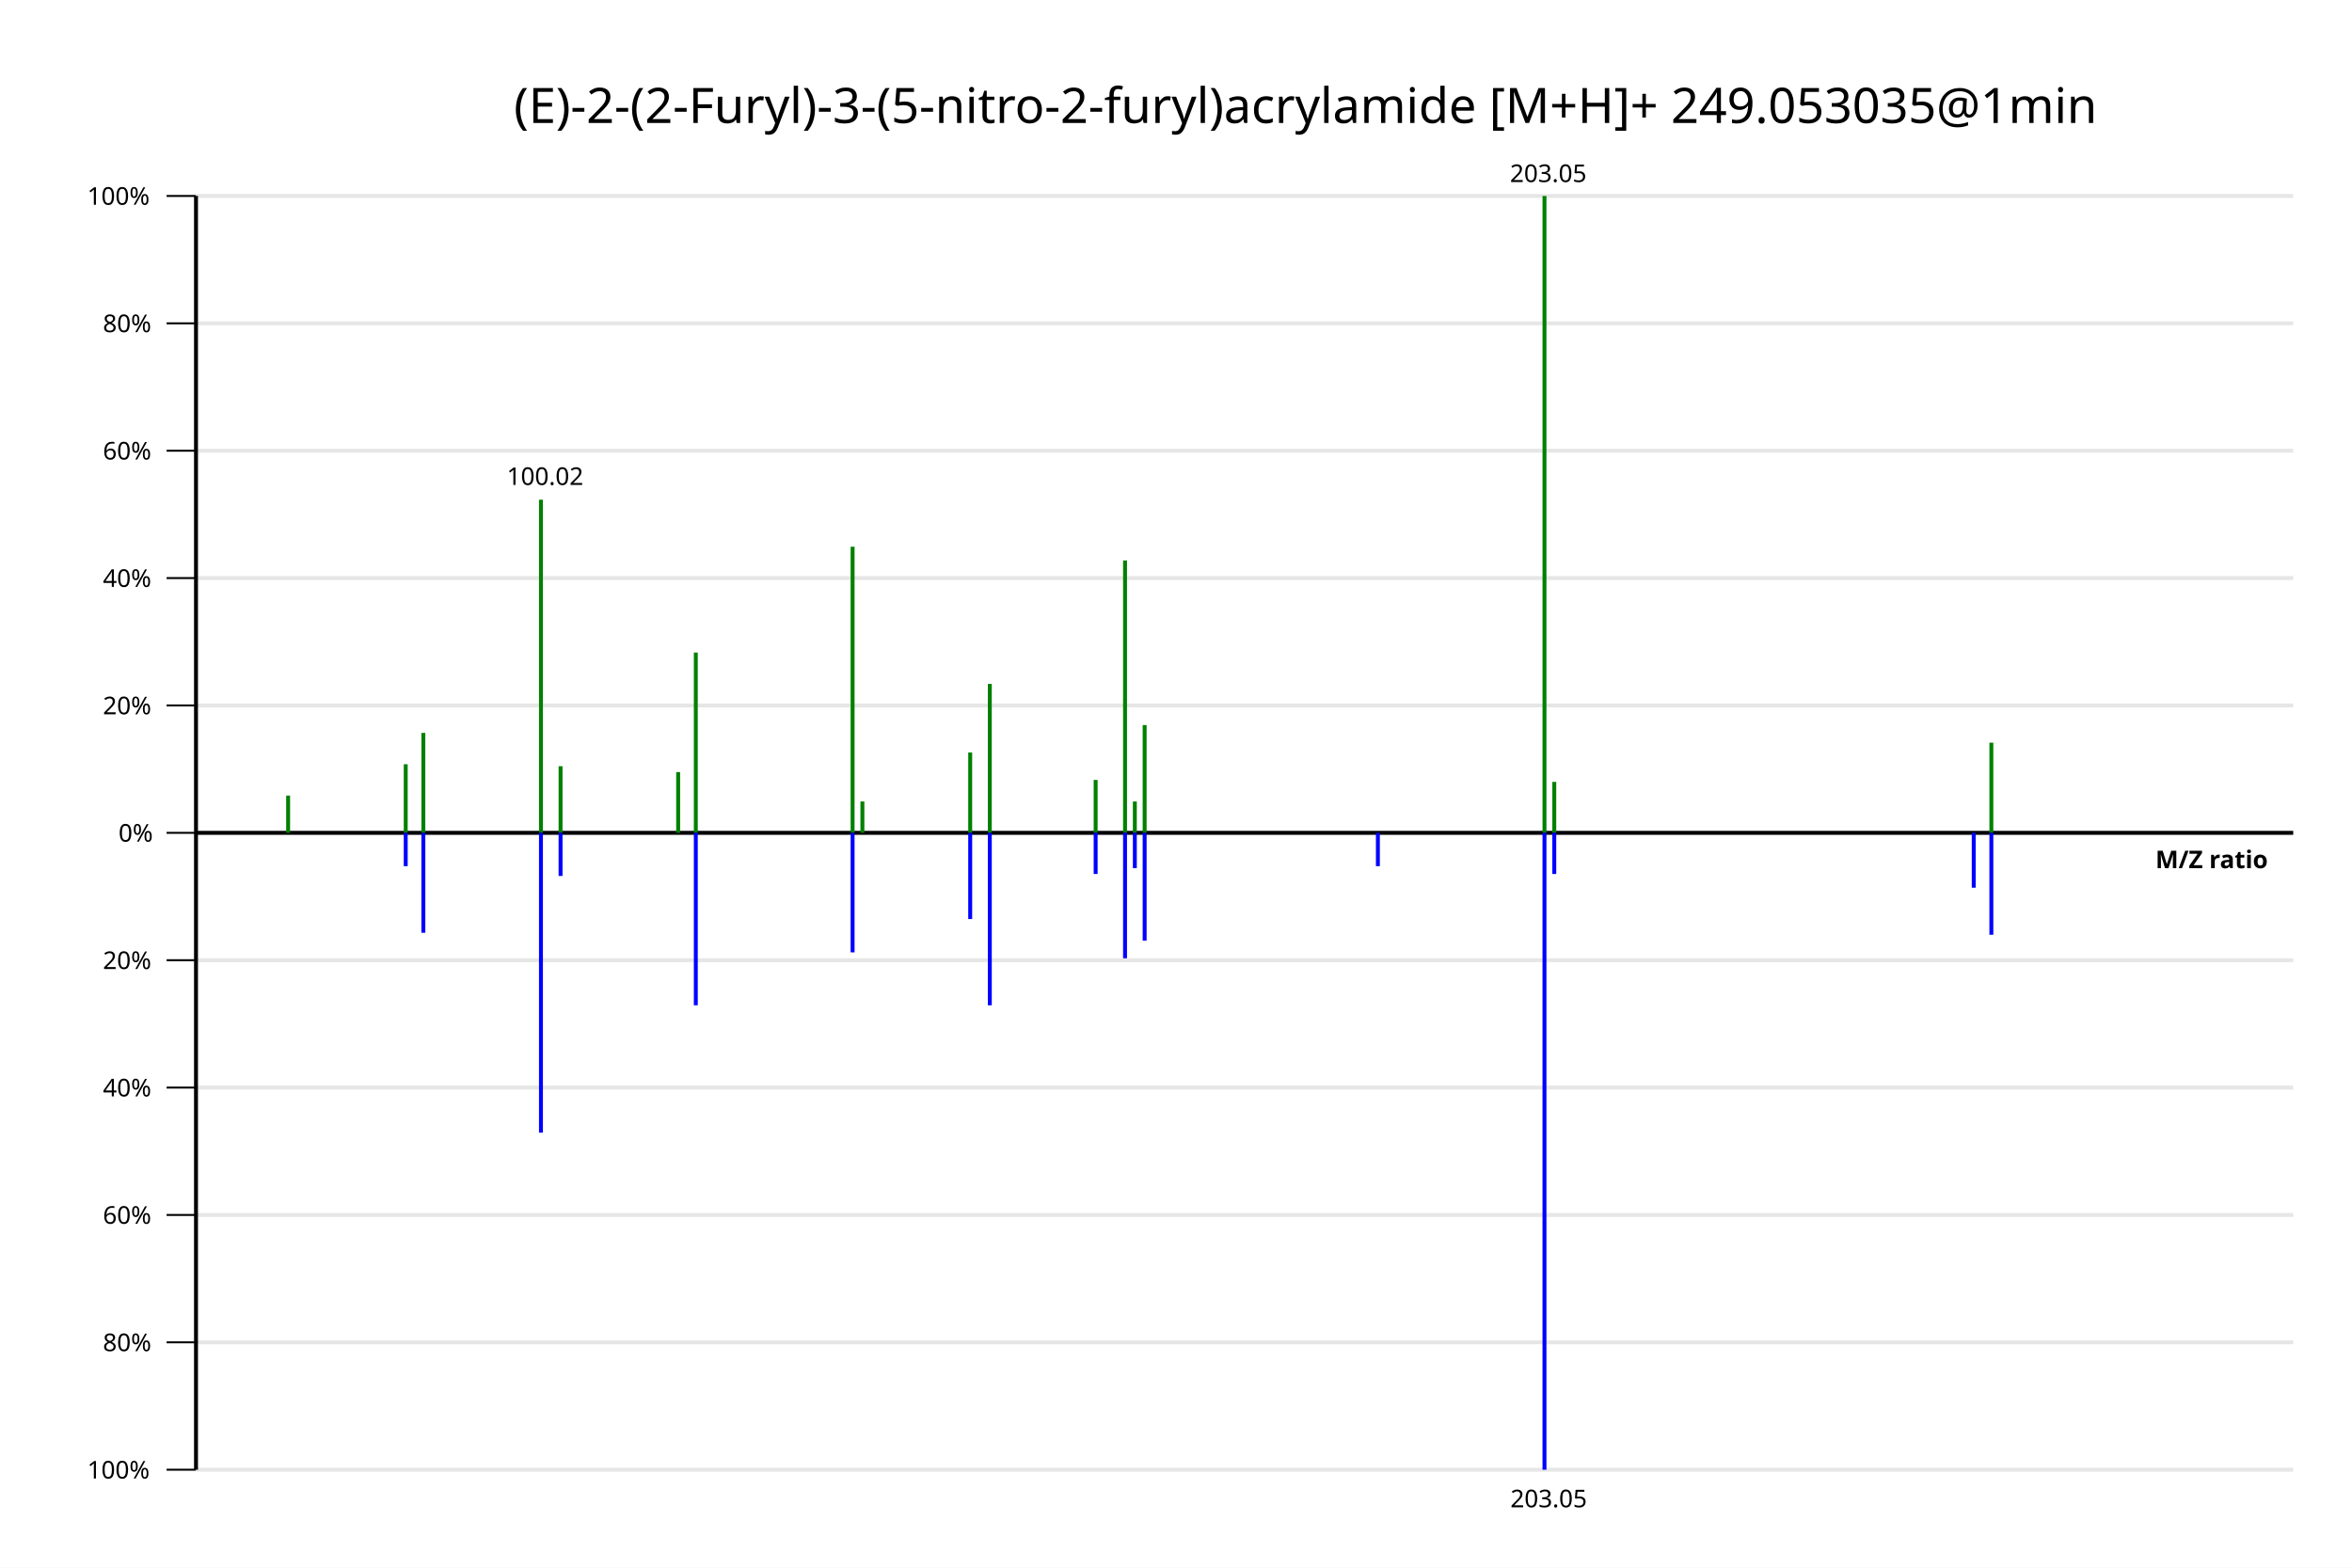
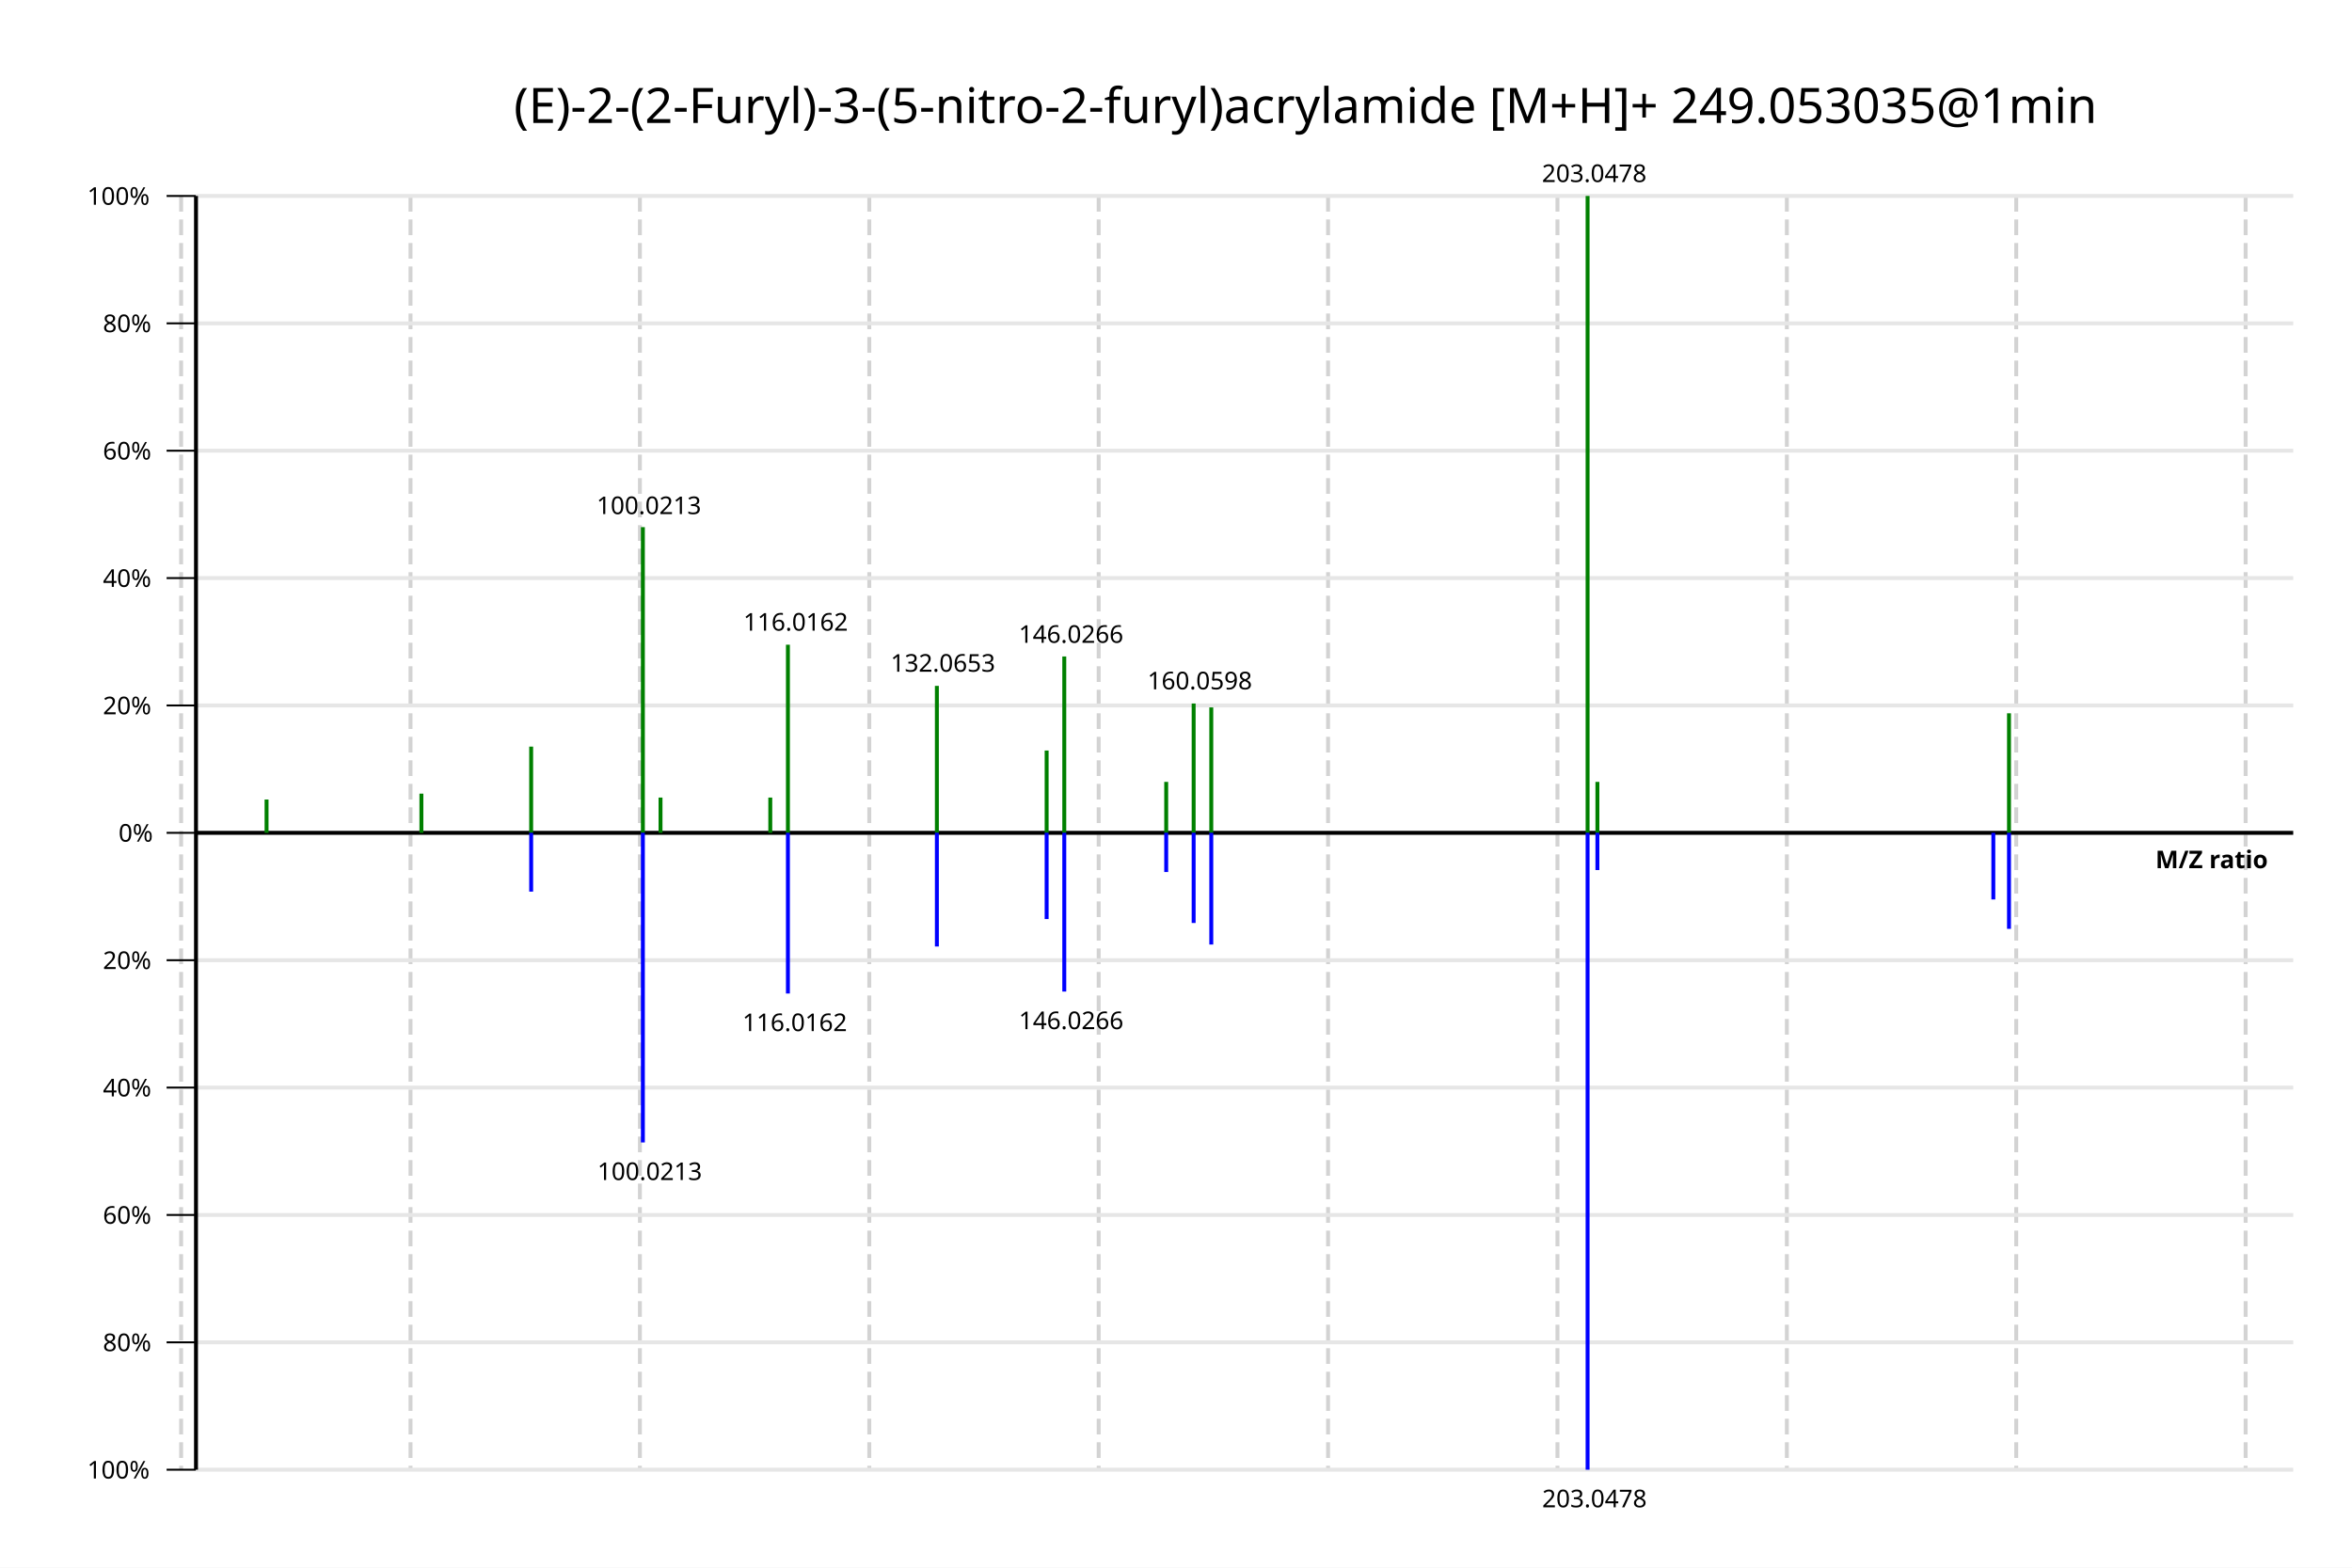
<svg xmlns="http://www.w3.org/2000/svg" preserveAspectRatio="xMaxYMax" width="1200" height="800" viewBox="0 0 1200 800">
  <rect x="0" y="0" width="1200" height="800" style="fill: #FFFFFF" />
+   <line x1="92.413" x2="92.413" y1="100" y2="750" style="stroke: #D3D3D3; stroke-width: 2; stroke-dash: dash;" stroke-dasharray="8 4" />
+   <line x1="209.448" x2="209.448" y1="100" y2="750" style="stroke: #D3D3D3; stroke-width: 2; stroke-dash: dash;" stroke-dasharray="8 4" />
+   <line x1="326.483" x2="326.483" y1="100" y2="750" style="stroke: #D3D3D3; stroke-width: 2; stroke-dash: dash;" stroke-dasharray="8 4" />
+   <line x1="443.517" x2="443.517" y1="100" y2="750" style="stroke: #D3D3D3; stroke-width: 2; stroke-dash: dash;" stroke-dasharray="8 4" />
+   <line x1="560.552" x2="560.552" y1="100" y2="750" style="stroke: #D3D3D3; stroke-width: 2; stroke-dash: dash;" stroke-dasharray="8 4" />
+   <line x1="677.587" x2="677.587" y1="100" y2="750" style="stroke: #D3D3D3; stroke-width: 2; stroke-dash: dash;" stroke-dasharray="8 4" />
+   <line x1="794.622" x2="794.622" y1="100" y2="750" style="stroke: #D3D3D3; stroke-width: 2; stroke-dash: dash;" stroke-dasharray="8 4" />
+   <line x1="911.657" x2="911.657" y1="100" y2="750" style="stroke: #D3D3D3; stroke-width: 2; stroke-dash: dash;" stroke-dasharray="8 4" />
+   <line x1="1028.692" x2="1028.692" y1="100" y2="750" style="stroke: #D3D3D3; stroke-width: 2; stroke-dash: dash;" stroke-dasharray="8 4" />
+   <line x1="1145.727" x2="1145.727" y1="100" y2="750" style="stroke: #D3D3D3; stroke-width: 2; stroke-dash: dash;" stroke-dasharray="8 4" />
+   <line x1="1262.761" x2="1262.761" y1="100" y2="750" style="stroke: #D3D3D3; stroke-width: 2; stroke-dash: dash;" stroke-dasharray="8 4" />
  <line x1="100" x2="85" y1="425" y2="425" style="stroke: #000000; stroke-width: 1; stroke-dash: solid;" />
  <line x1="100" x2="1170" y1="425" y2="425" style="stroke: #E6E6E6; stroke-width: 2; stroke-dash: solid;" />
  <text x="60.488" y="429.495" style="font-style: normal;font-size: 12.5px;font-family: Microsoft YaHei;color: black;fill: #000000;">0%</text>
  <line x1="100" x2="85" y1="360" y2="360" style="stroke: #000000; stroke-width: 1; stroke-dash: solid;" />
  <line x1="100" x2="1170" y1="360" y2="360" style="stroke: #E6E6E6; stroke-width: 2; stroke-dash: solid;" />
  <text x="52.502" y="364.495" style="font-style: normal;font-size: 12.5px;font-family: Microsoft YaHei;color: black;fill: #000000;">20%</text>
  <line x1="100" x2="85" y1="490" y2="490" style="stroke: #000000; stroke-width: 1; stroke-dash: solid;" />
  <line x1="100" x2="1170" y1="490" y2="490" style="stroke: #E6E6E6; stroke-width: 2; stroke-dash: solid;" />
  <text x="52.502" y="494.495" style="font-style: normal;font-size: 12.5px;font-family: Microsoft YaHei;color: black;fill: #000000;">20%</text>
  <line x1="100" x2="85" y1="295" y2="295" style="stroke: #000000; stroke-width: 1; stroke-dash: solid;" />
  <line x1="100" x2="1170" y1="295" y2="295" style="stroke: #E6E6E6; stroke-width: 2; stroke-dash: solid;" />
  <text x="52.502" y="299.495" style="font-style: normal;font-size: 12.5px;font-family: Microsoft YaHei;color: black;fill: #000000;">40%</text>
  <line x1="100" x2="85" y1="555" y2="555" style="stroke: #000000; stroke-width: 1; stroke-dash: solid;" />
  <line x1="100" x2="1170" y1="555" y2="555" style="stroke: #E6E6E6; stroke-width: 2; stroke-dash: solid;" />
  <text x="52.502" y="559.495" style="font-style: normal;font-size: 12.5px;font-family: Microsoft YaHei;color: black;fill: #000000;">40%</text>
  <line x1="100" x2="85" y1="230" y2="230" style="stroke: #000000; stroke-width: 1; stroke-dash: solid;" />
  <line x1="100" x2="1170" y1="230" y2="230" style="stroke: #E6E6E6; stroke-width: 2; stroke-dash: solid;" />
  <text x="52.502" y="234.495" style="font-style: normal;font-size: 12.5px;font-family: Microsoft YaHei;color: black;fill: #000000;">60%</text>
  <line x1="100" x2="85" y1="620" y2="620" style="stroke: #000000; stroke-width: 1; stroke-dash: solid;" />
  <line x1="100" x2="1170" y1="620" y2="620" style="stroke: #E6E6E6; stroke-width: 2; stroke-dash: solid;" />
  <text x="52.502" y="624.495" style="font-style: normal;font-size: 12.5px;font-family: Microsoft YaHei;color: black;fill: #000000;">60%</text>
  <line x1="100" x2="85" y1="165" y2="165" style="stroke: #000000; stroke-width: 1; stroke-dash: solid;" />
  <line x1="100" x2="1170" y1="165" y2="165" style="stroke: #E6E6E6; stroke-width: 2; stroke-dash: solid;" />
  <text x="52.502" y="169.495" style="font-style: normal;font-size: 12.5px;font-family: Microsoft YaHei;color: black;fill: #000000;">80%</text>
  <line x1="100" x2="85" y1="685" y2="685" style="stroke: #000000; stroke-width: 1; stroke-dash: solid;" />
  <line x1="100" x2="1170" y1="685" y2="685" style="stroke: #E6E6E6; stroke-width: 2; stroke-dash: solid;" />
  <text x="52.502" y="689.495" style="font-style: normal;font-size: 12.5px;font-family: Microsoft YaHei;color: black;fill: #000000;">80%</text>
  <line x1="100" x2="85" y1="100" y2="100" style="stroke: #000000; stroke-width: 1; stroke-dash: solid;" />
  <line x1="100" x2="1170" y1="100" y2="100" style="stroke: #E6E6E6; stroke-width: 2; stroke-dash: solid;" />
  <text x="44.516" y="104.495" style="font-style: normal;font-size: 12.5px;font-family: Microsoft YaHei;color: black;fill: #000000;">100%</text>
  <line x1="100" x2="85" y1="750" y2="750" style="stroke: #000000; stroke-width: 1; stroke-dash: solid;" />
  <line x1="100" x2="1170" y1="750" y2="750" style="stroke: #E6E6E6; stroke-width: 2; stroke-dash: solid;" />
  <text x="44.516" y="754.495" style="font-style: normal;font-size: 12.5px;font-family: Microsoft YaHei;color: black;fill: #000000;">100%</text>
  <line x1="100" x2="100" y1="100" y2="750" style="stroke: #000000; stroke-width: 2; stroke-dash: solid;" />
  <text x="50.004" y="502.399" style="font-style: strong;font-weight:bold;font-size: 12.5px;font-family: Microsoft YaHei;color: black;fill: #000000;transform-origin: 50.004px 502.399px;" transform="rotate(-90)">Relative Intensity(%)</text>
  <line x1="100" x2="1170" y1="425" y2="425" style="stroke: #000000; stroke-width: 2; stroke-dash: solid;" />
  <text x="1099.708" y="443.054" style="font-style: strong;font-weight:bold;font-size: 12.5px;font-family: Microsoft YaHei;color: black;fill: #000000;">M/Z ratio</text>
-   <rect x="146" y="406" width="2" height="19" style="fill: #008000" />
-   <rect x="206" y="390" width="2" height="35" style="fill: #008000" />
-   <rect x="215" y="374" width="2" height="51" style="fill: #008000" />
-   <rect x="275" y="255" width="2" height="170" style="fill: #008000" />
-   <rect x="285" y="391" width="2" height="34" style="fill: #008000" />
-   <rect x="345" y="394" width="2" height="31" style="fill: #008000" />
-   <rect x="354" y="333" width="2" height="92" style="fill: #008000" />
-   <rect x="434" y="279" width="2" height="146" style="fill: #008000" />
-   <rect x="439" y="409" width="2" height="16" style="fill: #008000" />
-   <rect x="494" y="384" width="2" height="41" style="fill: #008000" />
-   <rect x="504" y="349" width="2" height="76" style="fill: #008000" />
-   <rect x="558" y="398" width="2" height="27" style="fill: #008000" />
-   <rect x="573" y="286" width="2" height="139" style="fill: #008000" />
-   <rect x="578" y="409" width="2" height="16" style="fill: #008000" />
-   <rect x="583" y="370" width="2" height="55" style="fill: #008000" />
-   <rect x="787" y="100" width="2" height="325" style="fill: #008000" />
-   <rect x="792" y="399" width="2" height="26" style="fill: #008000" />
-   <rect x="1015" y="379" width="2" height="46" style="fill: #008000" />
-   <rect x="206" y="425" width="2" height="17" style="fill: #0000FF" />
-   <rect x="215" y="425" width="2" height="51" style="fill: #0000FF" />
-   <rect x="275" y="425" width="2" height="153" style="fill: #0000FF" />
-   <rect x="285" y="425" width="2" height="22" style="fill: #0000FF" />
-   <rect x="354" y="425" width="2" height="88" style="fill: #0000FF" />
-   <rect x="434" y="425" width="2" height="61" style="fill: #0000FF" />
-   <rect x="494" y="425" width="2" height="44" style="fill: #0000FF" />
-   <rect x="504" y="425" width="2" height="88" style="fill: #0000FF" />
-   <rect x="558" y="425" width="2" height="21" style="fill: #0000FF" />
-   <rect x="573" y="425" width="2" height="64" style="fill: #0000FF" />
-   <rect x="578" y="425" width="2" height="18" style="fill: #0000FF" />
-   <rect x="583" y="425" width="2" height="55" style="fill: #0000FF" />
-   <rect x="702" y="425" width="2" height="17" style="fill: #0000FF" />
-   <rect x="787" y="425" width="2" height="325" style="fill: #0000FF" />
-   <rect x="792" y="425" width="2" height="21" style="fill: #0000FF" />
-   <rect x="1006" y="425" width="2" height="28" style="fill: #0000FF" />
-   <rect x="1015" y="425" width="2" height="52" style="fill: #0000FF" />
-   <text x="258.561" y="247.472" style="font-style: normal;font-size: 12.5px;font-family: Segoe UI;color: black;fill: #000000;">100.02</text>
-   <text x="770.387" y="92.886" style="font-style: normal;font-size: 12.5px;font-family: Segoe UI;color: black;fill: #000000;">203.05</text>
-   <text x="770.598" y="769.168" style="font-style: normal;font-size: 12.5px;font-family: Segoe UI;color: black;fill: #000000;">203.05</text>
+   <rect x="135" y="408" width="2" height="17" style="fill: #008000" />
+   <rect x="214" y="405" width="2" height="20" style="fill: #008000" />
+   <rect x="270" y="381" width="2" height="44" style="fill: #008000" />
+   <rect x="327" y="269" width="2" height="156" style="fill: #008000" />
+   <rect x="336" y="407" width="2" height="18" style="fill: #008000" />
+   <rect x="392" y="407" width="2" height="18" style="fill: #008000" />
+   <rect x="401" y="329" width="2" height="96" style="fill: #008000" />
+   <rect x="477" y="350" width="2" height="75" style="fill: #008000" />
+   <rect x="533" y="383" width="2" height="42" style="fill: #008000" />
+   <rect x="542" y="335" width="2" height="90" style="fill: #008000" />
+   <rect x="594" y="399" width="2" height="26" style="fill: #008000" />
+   <rect x="608" y="359" width="2" height="66" style="fill: #008000" />
+   <rect x="617" y="361" width="2" height="64" style="fill: #008000" />
+   <rect x="809" y="100" width="2" height="325" style="fill: #008000" />
+   <rect x="814" y="399" width="2" height="26" style="fill: #008000" />
+   <rect x="1024" y="364" width="2" height="61" style="fill: #008000" />
+   <rect x="270" y="425" width="2" height="30" style="fill: #0000FF" />
+   <rect x="327" y="425" width="2" height="158" style="fill: #0000FF" />
+   <rect x="401" y="425" width="2" height="82" style="fill: #0000FF" />
+   <rect x="477" y="425" width="2" height="58" style="fill: #0000FF" />
+   <rect x="533" y="425" width="2" height="44" style="fill: #0000FF" />
+   <rect x="542" y="425" width="2" height="81" style="fill: #0000FF" />
+   <rect x="594" y="425" width="2" height="20" style="fill: #0000FF" />
+   <rect x="608" y="425" width="2" height="46" style="fill: #0000FF" />
+   <rect x="617" y="425" width="2" height="57" style="fill: #0000FF" />
+   <rect x="809" y="425" width="2" height="325" style="fill: #0000FF" />
+   <rect x="814" y="425" width="2" height="19" style="fill: #0000FF" />
+   <rect x="1016" y="425" width="2" height="34" style="fill: #0000FF" />
+   <rect x="1024" y="425" width="2" height="49" style="fill: #0000FF" />
+   <text x="304.381" y="262.35" style="font-style: normal;font-size: 12.5px;font-family: Segoe UI;color: black;fill: #000000;">100.0213</text>
+   <text x="379.26" y="321.82" style="font-style: normal;font-size: 12.5px;font-family: Segoe UI;color: black;fill: #000000;">116.0162</text>
+   <text x="454.392" y="342.772" style="font-style: normal;font-size: 12.5px;font-family: Segoe UI;color: black;fill: #000000;">132.0653</text>
+   <text x="519.75" y="328.038" style="font-style: normal;font-size: 12.5px;font-family: Segoe UI;color: black;fill: #000000;">146.0266</text>
+   <text x="585.445" y="351.775" style="font-style: normal;font-size: 12.5px;font-family: Segoe UI;color: black;fill: #000000;">160.0598</text>
+   <text x="786.689" y="92.886" style="font-style: normal;font-size: 12.5px;font-family: Segoe UI;color: black;fill: #000000;">203.0478</text>
+   <text x="304.799" y="602.168" style="font-style: normal;font-size: 12.5px;font-family: Segoe UI;color: black;fill: #000000;">100.0213</text>
+   <text x="378.799" y="526.168" style="font-style: normal;font-size: 12.5px;font-family: Segoe UI;color: black;fill: #000000;">116.0162</text>
+   <text x="519.799" y="525.168" style="font-style: normal;font-size: 12.5px;font-family: Segoe UI;color: black;fill: #000000;">146.0266</text>
+   <text x="786.799" y="769.168" style="font-style: normal;font-size: 12.5px;font-family: Segoe UI;color: black;fill: #000000;">203.0478</text>
  <text x="262.194" y="62.756" style="font-style: normal;font-size: 25px;font-family: Microsoft YaHei;color: black;fill: #000000;">(E)-2-(2-Furyl)-3-(5-nitro-2-furyl)acrylamide [M+H]+ 249.053035@1min</text>
</svg>
